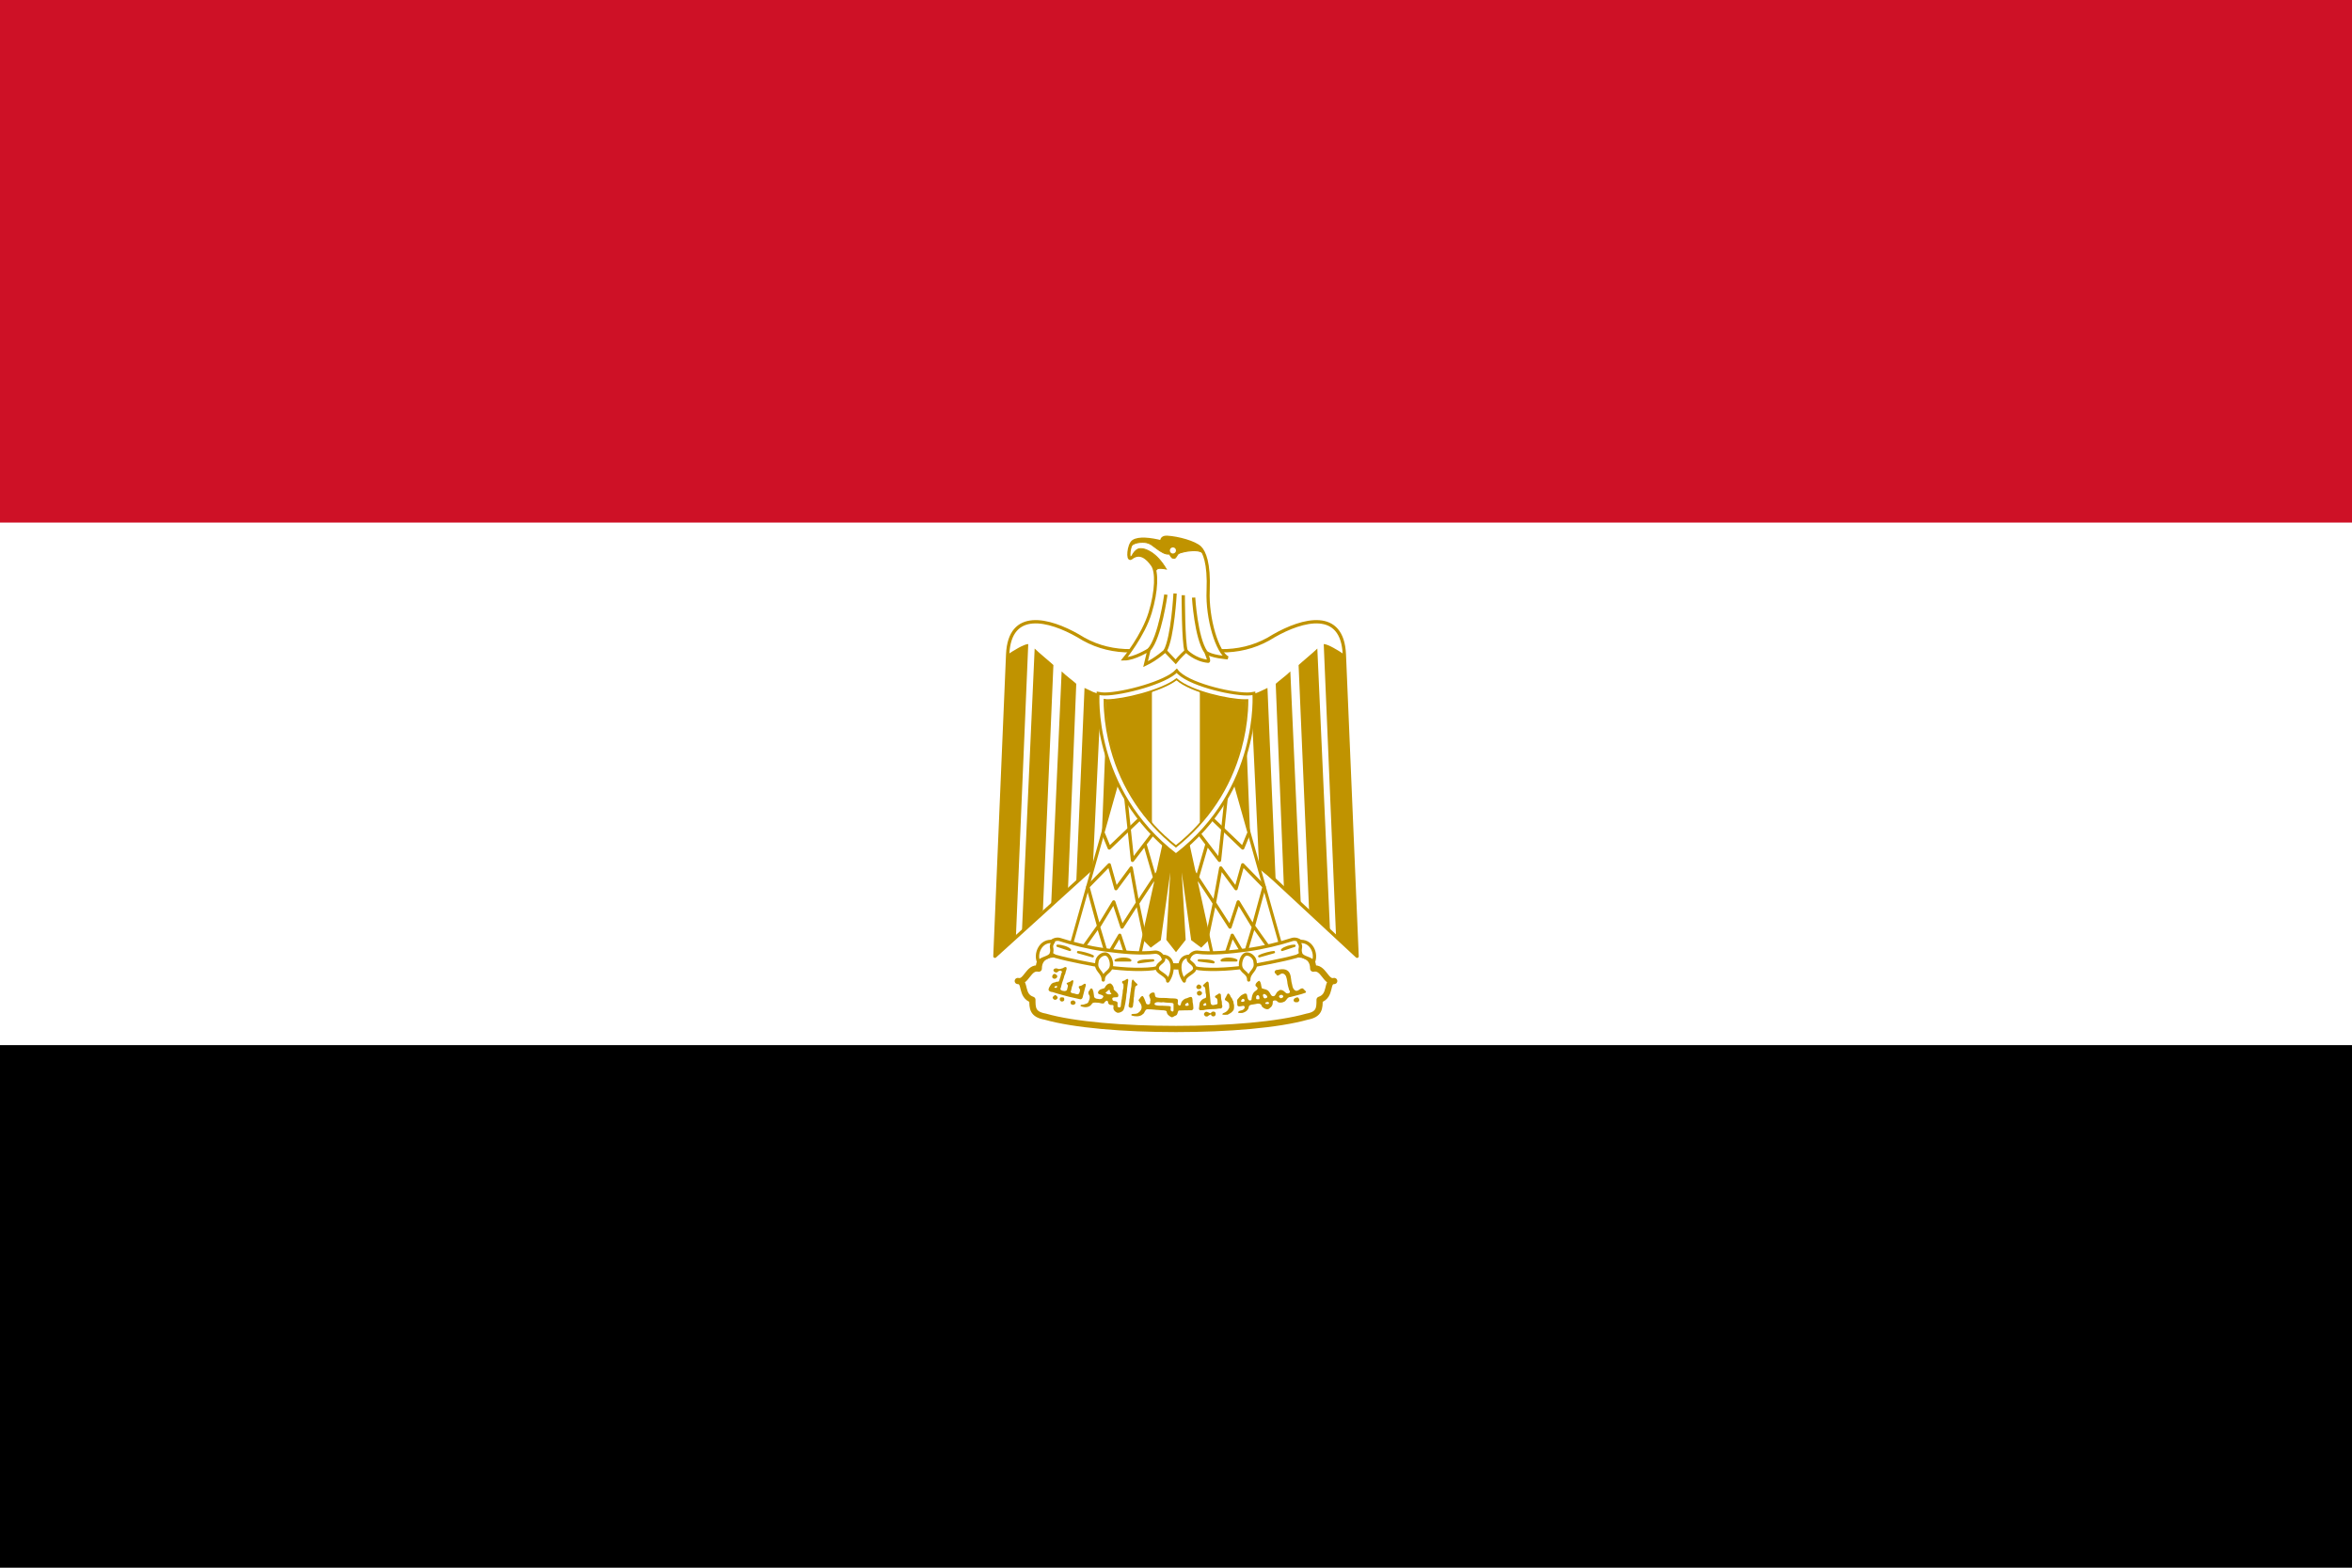
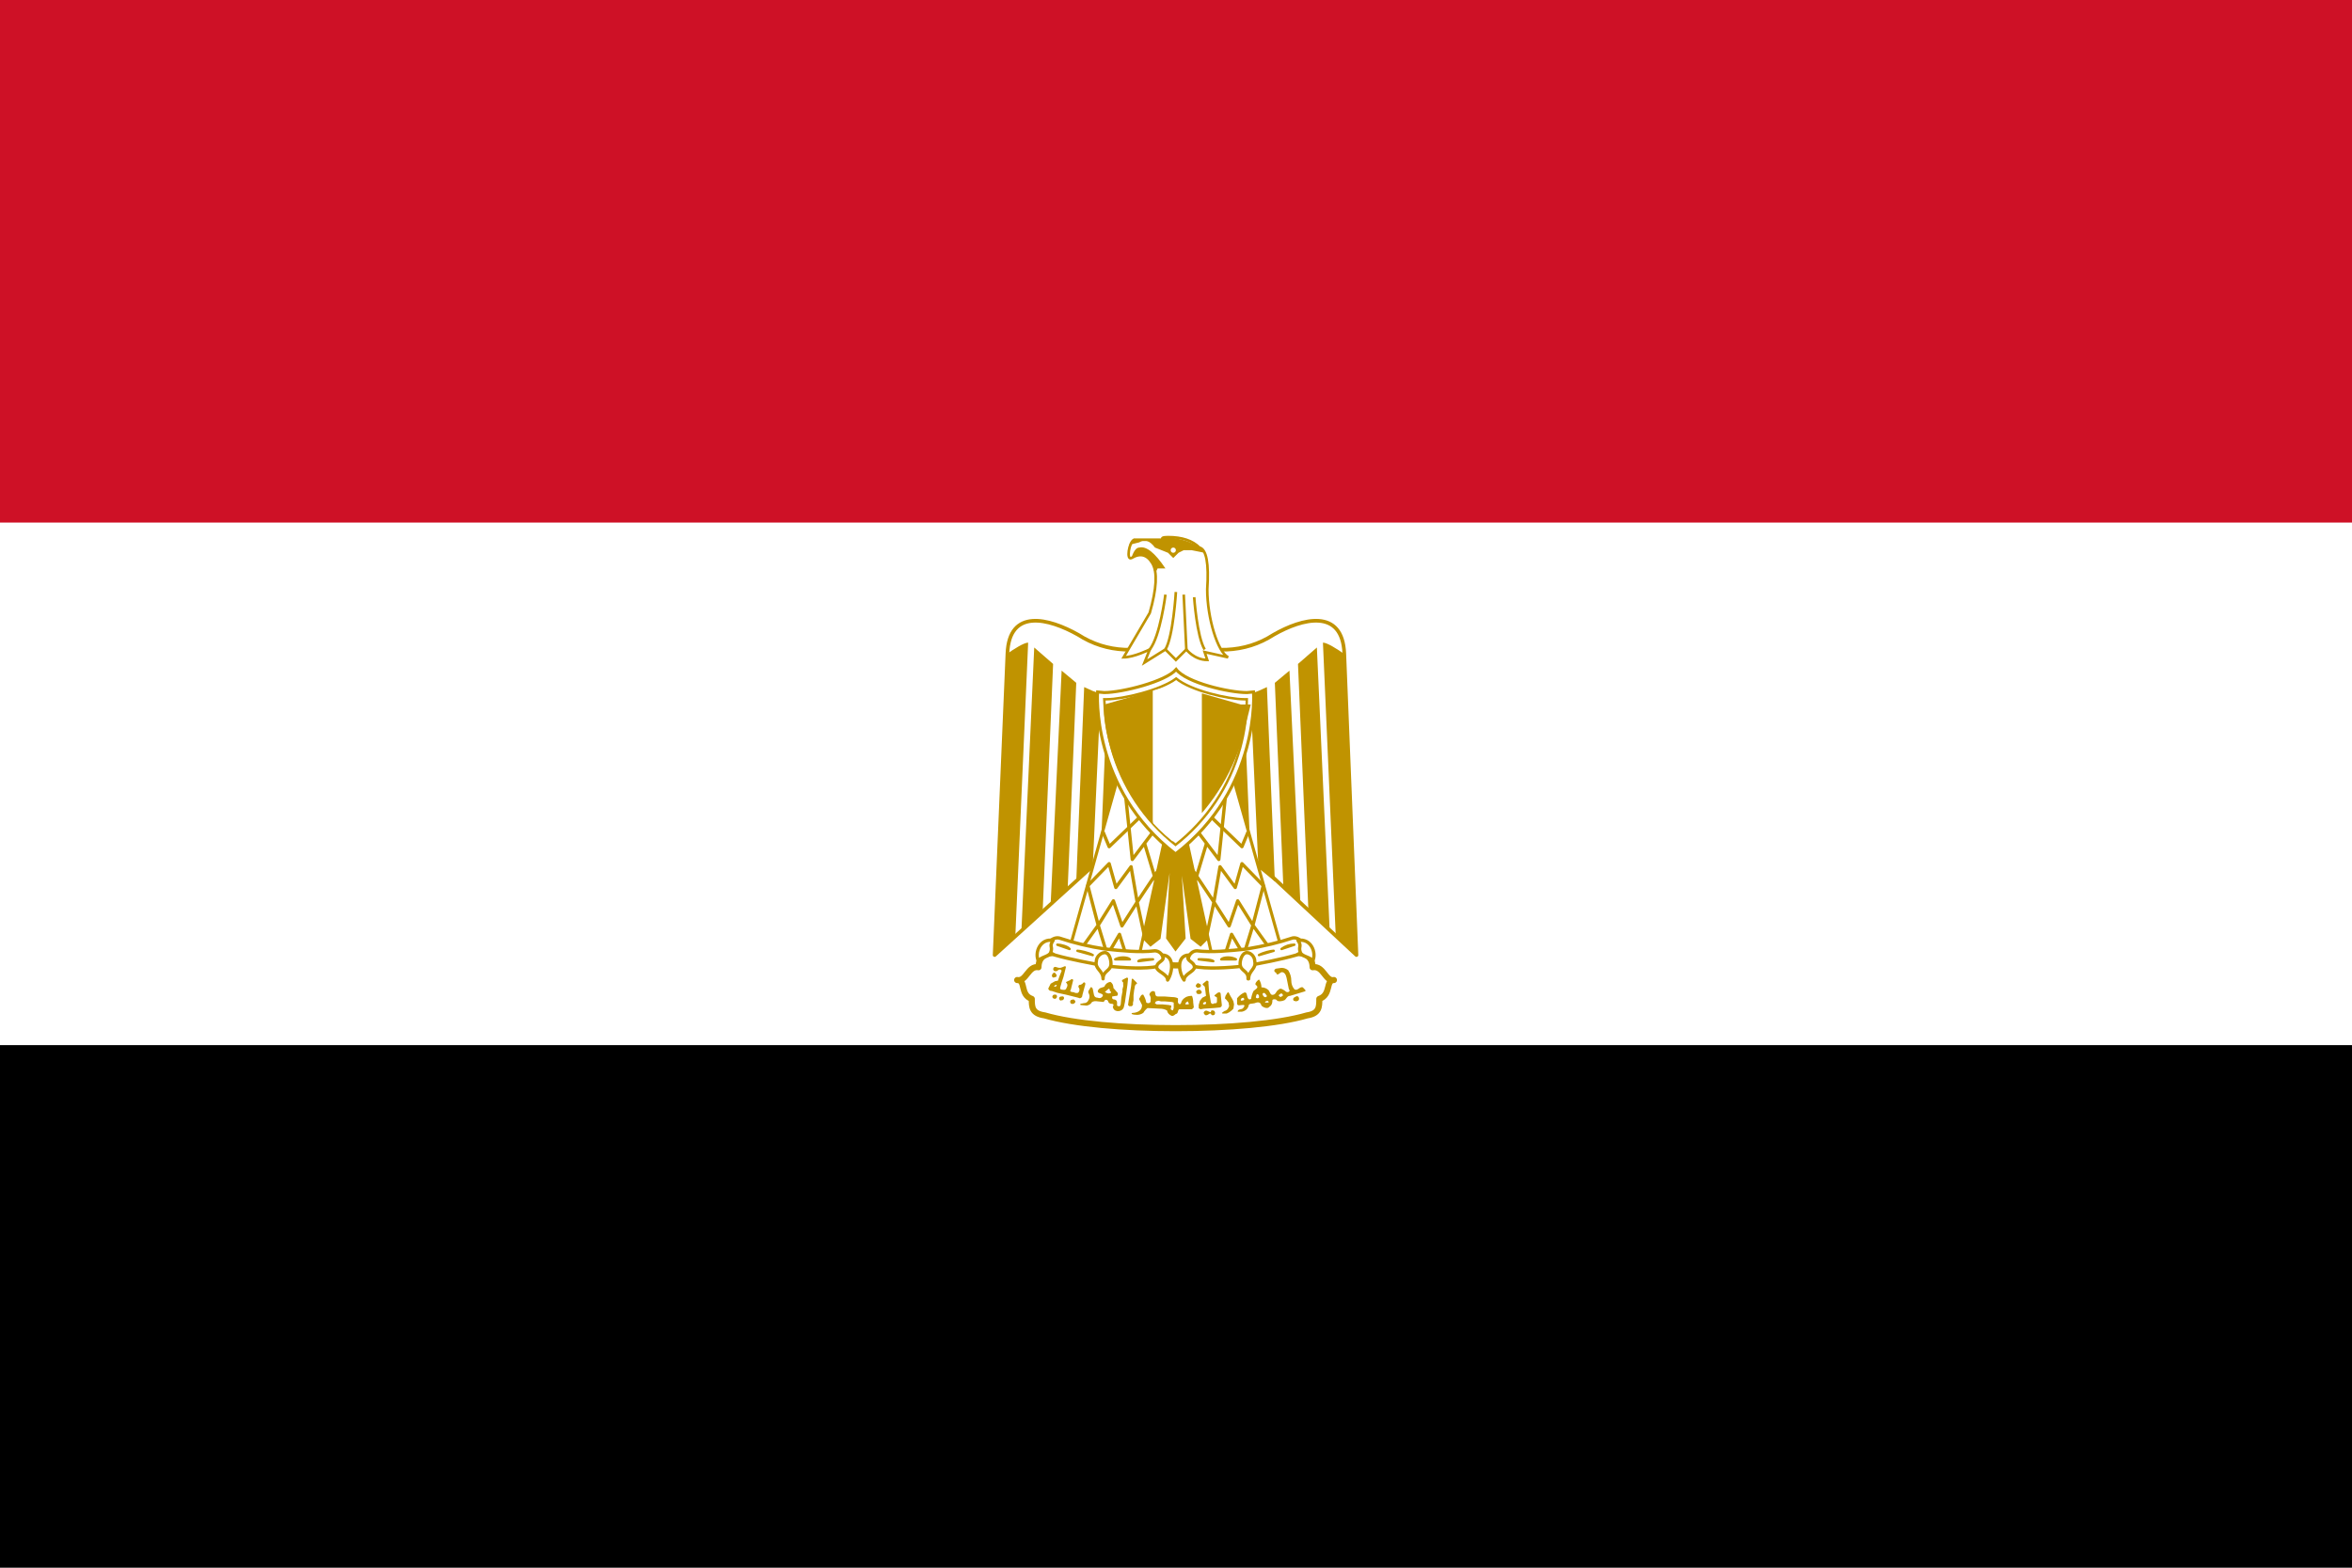
<svg xmlns="http://www.w3.org/2000/svg" xmlns:xlink="http://www.w3.org/1999/xlink" width="900" height="600">
  <style>.B{fill:#c09300}.C{stroke:none}.D{stroke:#c09300}.E{stroke-linejoin:round}.F{stroke-width:5.448}</style>
  <defs>
    <clipPath id="A">
-       <path d="m-109.449 181.528-.224.007c-1.642 0-5.455-.842-6.925-2.105-1.54 1.167-5.416 2.105-7.032 2.105a1.22 1.22 0 0 1-.225-.023l.038 1.096c.085 1.297.313 2.598.658 3.85 1.087 3.941 3.312 7.29 6.501 9.831 3.192-2.543 5.42-5.895 6.509-9.839a19.36 19.36 0 0 0 .66-3.85 21.33 21.33 0 0 0 .039-1.073z" fill="#fff" stroke-width=".242" class="D" />
+       <path fill="#fff" stroke-width="0" d="M-109 182h-1l-7-2-7 2v1a19 19 0 0 0 7 13q5-4 7-10z" class="D" />
    </clipPath>
-     <path id="B" d="M-123.976 179.26h4.883v17.198h-4.883z" />
+     <path id="B" d="M-124 179h5v18h-5z" />
  </defs>
  <path d="M0 0h900v600H0z" />
  <path fill="#fff" d="M0 0h900v400H0z" />
  <path fill="#ce1126" d="M0 0h900v200H0z" />
-   <g transform="matrix(.2331 0 0 .2331 344.14 97.434)" fill="#fff" class="D">
-     <path d="m457.602 879.344 293.822 272.762-20.918-495.38c-3.073-75.078-68.316-57.853-115.709-30.77-48.01 30.77-102.783 30.77-160.648 10.454-57.852 20.315-112.629 20.315-160.64-10.455-47.388-27.08-112.624-44.308-115.704 30.77l-20.931 495.381z" stroke-width="5.45" class="E" />
-     <path d="m211.606 639.483-20.309 481.866-34.471 30.752 20.931-495.38c9.842-6.77 27.084-17.233 33.849-17.233zm41.271 34.493-17.233 403.078-34.458 35.265 20.923-465.435c6.774 6.766 27.088 23.381 30.769 27.071zm37.539 30.76-13.535 336.182-27.693 27.071 17.238-383.562c6.753 6.77 20.292 16.62 23.99 20.309zm40.627 17.246-13.54 286.524-27.084 21.965 13.54-318.949c6.774 3.076 20.314 10.459 27.084 10.459zm37.539 0-9.854 238.775-27.693 27.084 10.468-262.778c6.757 0 23.995 0 27.079-3.08z" id="C" class="B C" />
-     <use transform="matrix(-1 0 0 1 908.254 0)" xlink:href="#C" />
-     <path d="m467.684 933.657 41.24 187.715-13.547 13.536-14.154-10.463-23.39-167.392 9.849 167.392-13.544 17.228-13.54-17.228 9.85-167.392-23.383 167.392-14.168 10.463-13.533-13.536 41.233-187.716h27.087z" stroke-width="4.607" class="B" />
+   <g fill="#fff" class="D" transform="translate(344 97)scale(.2331)">
+     <path stroke-width="6" d="m458 879 293 273-20-495c-3-75-69-58-116-31-48 31-103 31-161 10-58 21-112 21-160-10-48-27-113-44-116 31l-21 495z" class="E" />
+     <path id="C" d="m212 640-21 481-34 31 21-495c10-7 27-18 34-18m41 35-17 403-35 35 21-465zm38 31-14 336-28 27 18-383zm40 17-13 287-27 22 13-319c7 3 20 10 27 10m38 0-10 239-28 27 11-263c6 0 24 0 27-3" class="B C" />
+     <use xlink:href="#C" transform="matrix(-1 0 0 1 908 0)" />
+     <path stroke-width="5" d="m468 934 41 187-14 14-14-11-23-167 10 167-14 18-13-18 9-167-23 167-14 11-14-14 42-187z" class="B" />
    <g id="D" fill="none" class="D E">
-       <path d="m361.804 851.201-81.856 290.463 112.637 17.236 47.998-218.47-78.78-89.23z" fill="#fff" stroke-width="5.101" />
+       <path fill="#fff" stroke-width="5" d="m362 851-82 291 113 17 48-219z" />
      <g class="F">
-         <path d="m334.733 950.303 9.848 23.994 53.219-50.83" />
-         <path d="m371.585 890.156 11.136 104.447 33.851-44.309m-13.54 17.212 18.49 63.816m7.25-23.446-37.4 56.806m11.665 56.698-11.97-56.62-10.45-57.587-25.056 33.93-10.989-39.121-35.07 35.971 17.836 65.429 24.615-40.477 13.538 41.238 25.27-39.307m-86.831 70.071 22.736-31.934 14.813 49.152 20.31-34.46 13.547 41.244" />
+         <path d="m335 950 10 24 53-51" />
+         <path d="m372 890 11 105 34-45m-14 18 19 63m7-23-38 57m12 56-12-56-10-58-25 34-11-39-35 36 17 65 25-40 14 41 25-39m-87 70 23-32 15 49 20-34 13 41" />
      </g>
    </g>
-     <use transform="matrix(-1 0 0 1 908.254 0)" xlink:href="#D" />
+     <use xlink:href="#D" transform="matrix(-1 0 0 1 908 0)" />
    <g class="E">
-       <path d="M454.127 1271.505c85.558 0 167.418-6.769 215.42-20.31 20.316-3.684 20.316-14.147 20.316-27.694 20.315-6.768 9.845-30.762 24-30.762-14.155 3.7-17.228-24-34.462-20.299 0-24.01-24.006-27.083-44.317-20.325-40.626 13.546-112.637 16.625-180.958 16.625-68.316-3.079-139.716-3.079-180.953-16.625-20.31-6.758-44.304-3.685-44.304 20.325-17.239-3.7-20.315 24-34.467 20.3 14.152 0 3.687 23.993 24 30.761 0 13.547 0 24.01 20.926 27.694 47.385 13.541 129.253 20.31 214.798 20.31z" stroke-width="10.202" />
+       <path stroke-width="10" d="M454 1272c86 0 168-7 216-21 20-3 20-14 20-27 20-7 10-31 24-31-14 3-17-24-35-21 0-24-24-27-44-20-40 14-113 17-181 17-68-3-140-3-181-17-20-7-44-4-44 20-17-3-20 24-35 21 15 0 4 24 24 31 0 13 0 24 21 27 48 14 130 21 215 21z" />
      <g class="F">
-         <path d="M337.822 1141.642c27.69 3.695 58.466 6.769 82.478 3.695 13.528 0 23.378 23.383-3.701 27.083-23.995 3.068-61.542 0-81.856-3.7-17.233-3.078-54.776-9.844-78.783-16.625-24.003-10.452-6.762-30.751 6.766-27.68 20.931 6.765 48.015 13.54 75.099 17.228zm232.653 0c-27.7 3.695-58.466 6.769-81.86 3.695-14.16 0-24.008 23.383 3.077 27.083 24.005 3.068 61.55 0 81.847-3.7 17.242-3.078 54.78-9.844 78.784-16.625 24.01-10.452 6.78-30.751-6.767-27.68-20.926 6.765-48.006 13.54-75.081 17.228z" />
-         <path d="M252.877 1128.129c-20.923-3.695-30.77 20.299-23.993 33.835 3.073-6.768 17.23-6.768 20.312-13.536 3.681-10.455-3.082-10.455 3.681-20.3zm81.856 62.936c0-13.526 13.533-11.863 13.533-25.404 0-6.766-3.685-17.234-10.454-17.234s-13.546 6.768-13.546 13.536c-3.08 13.544 10.467 15.578 10.467 29.102zm97.429-38.955c20.294 0 18.283 27.089 8.432 40.627 0-9.846-17.23-13.538-17.23-20.299 0-10.476 15.556-10.476 8.798-20.328zm223.215-23.981c20.926-3.695 30.778 20.299 24.004 33.835-3.08-6.768-17.233-6.768-20.31-13.536-3.694-10.455 3.08-10.455-3.694-20.3zm-81.855 62.936c0-13.526-13.528-11.863-13.528-25.404 0-6.766 3.687-17.234 10.459-17.234 6.766 0 13.54 6.768 13.54 13.536 3.08 13.544-10.471 15.578-10.471 29.102zm-97.43-38.955c-20.302 0-18.288 27.089-8.44 40.627 0-9.846 17.228-13.538 17.228-20.299.003-10.476-15.556-10.476-8.787-20.328z" />
+         <path d="M338 1142c28 3 58 6 82 3 14 0 24 24-3 27-24 3-62 0-82-3-17-3-55-10-79-17-24-10-7-31 7-28a452 452 0 0 0 75 18zm233 0c-28 3-59 6-82 3-14 0-24 24 3 27 24 3 61 0 82-3 17-3 54-10 78-17 24-10 7-31-6-28q-33 11-75 18z" />
+         <path d="M253 1128c-21-4-31 20-24 34 3-7 17-7 20-14 4-10-3-10 4-20zm82 63c0-14 13-12 13-25 0-7-3-18-10-18s-14 7-14 14c-3 13 11 15 11 29zm97-39c20 0 18 27 9 41 0-10-18-14-18-21 0-10 16-10 9-20zm223-24c21-4 31 20 24 34-3-7-17-7-20-14-4-10 3-10-4-20zm-82 63c1-14-13-12-13-25 0-7 4-18 11-18s13 7 13 14c3 13-10 15-10 29zm-97-39c-20 0-18 27-8 41 0-10 17-14 17-21 0-10-16-10-9-20z" />
      </g>
-       <path d="M259.656 1134.907c6.778 0 17.236 3.079 20.315 6.766l-20.335-6.779zm33.806 10.468c3.697 0 17.239 3.073 24.007 6.758l-24.025-6.779zm123.127 13.514c-6.769 0-20.31 0-23.994 3.068l23.982-3.089zm-37.539 0c-3.684-3.7-17.231-3.7-23.997 0h23.982zm269.592-23.982c-6.769 0-16.623 3.079-20.316 6.766zm-33.85 10.468c-3.69 0-17.234 3.073-24.004 6.758l24.024-6.779zm-123.126 13.514c6.776 0 20.314 0 24.004 3.068l-24.024-3.089zm37.538 0c3.69-3.7 17.24-3.7 24.005 0h-24.025z" stroke-width="3.822" />
+       <path stroke-width="4" d="M260 1135c6 0 17 3 20 7zm33 10c4 0 18 3 25 7zm124 14c-7 0-21 0-24 3zm-38 0c-4-4-17-4-24 0zm270-24a35 35 0 0 0-21 7zm-34 10c-4 0-17 3-24 7zm-123 14c6 0 20 0 24 3zm37 0c4-4 17-4 24 0z" />
    </g>
-     <path d="M253.95 1189.006c-2.291-.438-3.494-2.251-2.918-4.396.703-2.613 2.796-4.108 4.773-3.408 1.258.444 3.56 2.765 3.57 3.598.012.956-1.205 3.229-1.728 3.234-.226.002-.576.2-.778.437-.429.507-1.773.753-2.919.534zm235.656 16.817c-.852-.316-2.21-2.225-2.208-3.105.008-1.661 2.463-4.367 3.984-4.382.752-.005 2.81 1.064 3.579 1.864 1.394 1.45 1.09 3.83-.662 5.182-.862.666-3.433.907-4.692.44zm1.545 10.639c-1.803-.61-2.462-1.492-2.609-3.49-.152-2.083.05-2.407 2.25-3.607l1.569-.855 1.486.663c2.06.918 2.975 1.908 3.048 3.292.078 1.492-1.029 3.018-2.747 3.788-1.508.676-1.598.682-2.997.21zm-218.282-46.719c-1.485-.047-3.523 1.318-4.692 2.01-2.785.654-6.026 2.365-8.714.537-2.648-.818-6.17-.173-6.57 3.084.68 2.796 4.598 4.394 6.972 2.547 1.762-2.306 6.57-3.659 7.105.268-1.96 2.97-1.737 6.902-3.351 10.055-.263 1.964-1.08 3.829-2.145 5.497-1.983.199-4.092-.035-5.765 1.206-2.686.147-5.426 1.482-6.972 3.754-1.73 2.48-3.383 5-3.888 8.044.46 3.11 4.022 4.002 6.704 4.156 2.86.788 5.724 1.82 8.58 2.682 4.656 1.042 9.018 2.725 13.675 3.753 6.797 2.05 13.934 2.992 20.78 4.827.718.238 1.39.445 2.145.536 2.842.59 4.324-2.5 4.558-4.826 1.41-4.975 2.486-10.035 3.888-15.016.965-1.997 2.13-6.509-1.742-5.496-2.21 1.324-4.084 3.318-6.838 3.485-3.75.219-1.61 4.055-.134 5.631.326 2.52-.471 5.53-2.145 7.508-2.23 1.414-5.026-.24-7.374-.804-2.465.042-7.393-1.216-5.094-4.559.816-2.475.888-5.183 1.877-7.641 1.259-2.637 1.439-5.514 2.01-8.312-1.55-3.335-4.198 1.097-6.3 1.474-1.45 1.007-6.888 1.434-4.023 4.022 2.468 1.875.576 5.134.134 7.508-.158 3.304-3.594 4.093-6.301 3.352-2.693-.13-6.441-2.135-4.156-5.095.52-2.467 1.381-4.891 1.877-7.374l2.95-8.848c.465-2.66 1.42-5.182 2.68-7.508.075-2.94 2.05-5.47 2.011-8.446-.2-1.454-.851-1.983-1.742-2.011zm-15.417 31.103c.35-.06.6-.008.938.134 1.071.456 1.103 1.327 0 2.28-.482.415-1.03.816-1.207.804-2.006-.173-2.598-.471-2.68-1.207-.075-.649.13-.835 1.474-1.475.667-.318 1.124-.475 1.475-.536zm-4.446 21.537c-2.128-2-1.785-3.46 1.361-5.806 1.347-1.003 2.163-.89 3.703.515 2.37 2.162 2.465 3.53.373 5.383-1.034.916-1.486 1.104-2.69 1.116-1.259.013-1.616-.144-2.747-1.208zm13.085 3.947a3.69 3.69 0 0 1-2.67-4.666c.55-1.865.87-2.048 3.604-2.076 3.067-.03 3.662.483 3.691 3.183.017 1.52-.1 1.872-.857 2.576-.888.826-2.596 1.271-3.768.982zm382.293.343c-.974-.81-1.17-1.177-1.181-2.209-.013-1.761 1.002-3.053 3.2-4.049 2.926-1.325 4.118-1.143 5.22.797 1.465 2.58 1.395 3.633-.36 5.371-.969.96-1.15 1.016-3.368 1.038-2.177.013-2.426-.045-3.511-.948zm-364.918 4.933c-1.561-.416-2.37-1.588-2.39-3.46-.018-1.433.086-1.661 1.087-2.445.65-.508 1.674-.943 2.482-1.053 1.145-.157 1.564-.057 2.485.59 2.362 1.66 2.864 3.303 1.496 4.897-1.457 1.697-2.837 2.091-5.16 1.471zm94.04 4.205c-.347-.432-1.112-.687-1.191-1.232.137-2.38.251-4.79 1.01-7.07.412-2.244.05-4.588.833-6.773.802-3.977.801-8.077 1.725-12.028.043-2.035.236-4.071.826-6.03.676-3.096.058-6.333.97-9.392-.098-1.15 1.225-4.218 2.387-2.4 1.687 2.473 3.91 4.483 6.096 6.5 1.878 1.084.154 2.68-1.144 3.217-1.781.702-2.214 2.664-2.088 4.385-.25 1.779-.963 3.462-1.036 5.277-.377 2.67-.303 5.383-.65 8.05-.781 2.613-.482 5.405-.743 8.098.034 1.71-.778 3.263-.666 4.979-.208 1.74-.286 3.836-1.747 5.03-1.41.712-3.45.589-4.583-.611zm127.416-42.044c-2.069 1.565-3.919 3.412-5.765 5.23-2.542 1.925 2.088 3.045 2.681 4.692.675 2.515.635 5.193.805 7.776.769 2.365 1.108 4.884.938 7.374-.222 2.67-3.704 2.107-5.228 3.62-2.11.888-2.952 2.962-4.559 4.423-1.056 2.071-1.339 4.618-1.474 6.972.151 1.921-1.298 4.072 0 5.765.167.239.365.566.536.804.434.623 1.47.126 2.145.268 2.16-.12 4.412.203 6.435-.67 5.191-.898 10.43-.97 15.686-1.207 3.214.103 6.307-1.016 9.519-.938 2.517.557 3.65-2.172 3.62-4.156-1.426-2.804-.194-6.129-1.341-8.983-1.008-2.885-.611-6.126-1.073-9.116-.063-2.353-3.049-3.225-4.558-1.475-1.465 1.48-3.83 1.776-4.96 3.62-1.273 2.584 2.691 2.587 3.351 4.558.755 1.992.508 4.207.67 6.301.49 2.542-2.27 2.687-4.021 2.95-2.303.863-5.535 1.44-6.838-1.34-.819-2.058-.707-4.26-.938-6.436-.057-3.826-.977-7.587-1.207-11.395-.22-4.706-1.033-9.381-1.34-14.077-.044-1.954-.304-5.14-3.084-4.558zm-2.681 35.394 1.34.134.134 1.609.134 1.608-1.743.537a14.22 14.22 0 0 1-1.742.402 10.94 10.94 0 0 1-.805-.537c-.942-.68-.701-1.651.536-2.949.698-.73 1.025-.872 2.145-.804zm-128.554-39.812c-1.63.579-3.7 2.973-5.362 2.95-3.776.266-3.249 3.943-.537 5.228.358 1.115.022 2.522.134 3.754.527 3.387-1.61 6.113-1.206 9.519-.19 3.733-1.317 7.369-1.475 11.127-1.06 3.876-1.072 7.86-1.743 11.798-.447 3.532-3.001 2.286-5.229 1.341-.017-1.531-.116-3.027-.134-4.558.929-3.506-1.892-4.529-4.692-4.96-2.944.278-4.388-2.245-3.754-4.827 1.265-1.506 4.445-1.087 6.435-1.34 4.21.872 4.04-4.77 1.877-6.704-1.479-2.727-5.14-3.9-6.167-6.703.41-3.717-2.058-7.432-5.094-9.25-4.67-.328-8.196 3.702-9.921 7.641-1.942.561-3.878 1.144-5.765 1.877-3.042.761-7.378 6.036-3.218 8.044 2.335.643 9.44 2.264 6.301 5.496-1.768 3.034-5.152 3.086-8.178 2.28-3.104.002-6.56-1.51-6.435-5.095-.633-3.217-.529-6.684-2.01-9.653-.638-3.6-4.723-2.758-4.961.536-3.146 2.292-2.727 5.997-.536 8.715 1.367 3.127.013 6.768-1.34 9.652-.82 3.754-4.96 3.882-7.911 5.095-1.448.562-6.986-.334-4.96 2.815 3.23 1.14 7.09 2.166 10.457 1.34 3.53-.437 6.596-2.851 8.312-5.898 2.371-2.403 6.444-1.145 9.519-1.207 3.315-.008 6.704 2.328 9.92.805.933-2.421 5.243-6.417 6.57-2.28-.226 3.702 3.043 5.688 6.435 5.23 3.706-.212 2.336 2.62 2.28 4.826.244 4.009 2.83 6.112 6.166 7.776 1.137.306 2.338.203 3.486 0 3.209-1.009 6.665-2.44 7.642-6.033 1.302-2.92 1.333-6.224 2.279-9.25.76-4.848 1.741-9.696 1.877-14.613 1.184-4.455.844-9.164 1.742-13.675.568-3.354.99-6.707 1.341-10.055-.393-1.79-1.166-2.09-2.145-1.743zm-29.092 17.83c.65.08 1.01.876 1.073 2.28.068 1.561.885 2.834 1.877 3.083.782.196.715 1.025-.134 1.609-.494.34-1.377.545-2.95.536-2.48-.013-4.017-.655-5.362-2.011l-.805-.804 1.207-.805a27.58 27.58 0 0 0 2.413-2.145c1.222-1.247 2.032-1.822 2.681-1.743zm283.282-33.79a35.878 35.878 0 0 0-7.105 1.073c-4.463-.278-6.703 4.406-2.413 6.703 2.58 6.583 6.608-1.359 10.725-.804 6.167 1.2 6.688 7.86 7.642 12.87.347 4.963 1.777 9.789 3.217 14.48 4.128 4.588-3.092 7.465-6.167 3.887-2.622-2.85-8.239-6.347-11.395-2.413-3.877 1.642-4.036 6.823-7.24 8.312-5.187 1.58-5.84-4.8-8.58-7.507-2.52-3.537-7.338-3.846-11.262-5.095-1.84-3.727-.881-10.063-4.692-12.602-3.2 1.305-9.066 7.302-4.156 10.055 4.795 4.121-2.093 6.01-4.29 8.848-3.139 3.495-3.64 8.306-4.157 12.737-5.402 2.984-6.454-3.38-7.105-7.374-.42-4.768-4.444-3.369-7.24-1.609-4.086 1.656-6.126 5.536-8.982 8.58-.343 2.779.16 5.82.134 8.715.928 3.48 5.158 1.846 7.776 1.608 4.199-1.756 5.918 2.692 2.547 5.23-2.282 2.9-9.523 1.385-8.848 6.032 2.333.273 4.764.185 7.105 0 4.678-1.278 9.701-4.579 10.189-9.787.616-4.54 7.154-3.713 10.725-4.692 4.465-1.287 9.845-1.618 10.86 4.022 3.043 3.196 9.646 6.795 13.004 2.413 3.408-2.082 5.046-5.739 4.826-9.653-.695-3.366 5.443-3.488 6.971-1.609 2.237 3.681 9.228 2.595 12.603.537 3.587-2.648 4.365-7.315 9.519-7.374 7.646-2.29 15.59-3.61 23.059-6.435 6.05-1.319-.9-5.139-2.413-7.374-4.607-2.278-8.615 7.044-13.81 2.413-4.013-3.072-3.74-8.909-5.228-13.407-1.017-5.823-.76-12.538-4.96-17.16-2.885-3.067-6.804-3.806-10.86-3.62zm-29.226 40.623c.54-.013 1.148.254 2.145.804 1.88 1.038 3.22 2.758 3.217 4.156-.001.912-.233.974-1.608 1.609-.846.39-1.808.809-2.146.804-.776-.008-2.678-1.53-2.68-2.145-.004-.255-.25-1.229-.537-2.01-.505-1.376-.427-1.358.268-2.28.444-.59.801-.924 1.34-.938zm28.02 1.474c1.597-.104 2.546.394 3.217 1.61.78 1.41.25 2.492-1.743 3.35-.873.378-1.746.684-1.877.671s-.851-.44-1.609-.938c-1.158-.763-1.327-1.132-1.34-2.011-.013-1.353 1.498-2.56 3.351-2.682zm-38.344.402c.468-.072.894.172 1.475.67.772.664 1.016 1.197 1.207 2.548.134.939.113 2.153 0 2.681-.209.97-.229.926-2.413.939-2.747.026-3.002-.274-2.95-2.816.034-1.616.05-2.051.939-2.949.688-.696 1.275-1 1.742-1.073zm-23.595 6.168c.856.2 1.664.847 1.877 1.876.281 1.363.034 1.983-1.073 2.548-.953.485-3.149.647-3.754.268-.196-.123-.6-.442-.804-.805-.292-.52-.238-.77.134-1.072.26-.211.538-.514.536-.67s.289-.7.67-1.207c.627-.832 1.558-1.14 2.413-.938zm39.683 5.094c.764-.004 1.41.261 1.877.67.795.697.768 1.718-.134 2.414-.58.447-3.74.406-4.826 0-.484-.181-.668-.424-.67-.939-.009-.604.16-.977 1.206-1.475.877-.418 1.784-.665 2.548-.67zm-73.666 20.673c-.411-.268-1.02-.502-.407-.95.741-1.298 2.222-1.747 3.537-2.23 2.35-1.018 4.379-2.747 5.893-4.798.214-1.429 1.818-2.204 1.811-3.697.013-2.038.134-4.126-.363-6.118-.55-1.826-1.937-3.226-3.546-4.178-1.1-.865-2.891-1.103-3.298-2.635-.225-1.47 1.088-2.59 1.547-3.9.958-1.81 1.764-3.706 2.793-5.47 1.111-1.235 2.826-.068 3.401 1.125.812 1.191 1.531 2.47 1.934 3.85 1.297 1.424 2.447 3.093 2.913 4.985.637 1.332 1.644 2.584 1.585 4.144 0 1.787 1.008 3.378.945 5.175.057 2.405.056 4.912-.823 7.182-.6 1.26-1.804 2.015-2.602 3.143-1.368 1.268-2.876 2.484-4.632 3.158-1.24.395-1.96 1.826-3.515 1.479-2.207.039-4.447.339-6.637-.017.138.232-.671-.393-.536-.246zm-29.387 1.931c-1.042-1.071-1.267-1.525-1.279-2.576-.012-1.062.192-1.483 1.211-2.513 1.88-1.899 2.8-1.945 6.045-.302 3.102 1.57 4.151 1.712 4.429.6.268-1.073 2.054-2.055 3.75-2.062 1.073-.009 1.68.205 2.54.874 1.078.84 1.13.97 1.158 2.914.017 1.987-.009 2.062-1.246 3.158-1.19 1.047-1.381 1.111-2.855.964-1.876-.189-3.001-1.047-3.307-2.525-.221-1.072-.598-1.328-.88-.6-.09.235-.552.524-1.025.643-.873.22-2.355 1.152-3.407 2.145-.398.375-1.095.552-2.225.563-1.526.013-1.738-.078-2.91-1.283zm-85.03-38.182c-2.852.03-5.923 2.429-6.302 5.228.652 3.228 3.333 6.39 1.609 9.787 1.19 4.346-3.267 5.995-6.302 3.486-1.832-4.167-2.76-8.734-5.496-12.468-3.45-.977-4.953 4.534-7.374 6.435 1.2 3.24 4.701 6.145 5.094 10.189.838 3.925-1.55 8.282-4.96 10.323-2.942 2.809-6.973 1.805-10.591 2.413-4.394 2.568 3.225 3.507 5.229 3.62 4.494.457 9.16-.136 12.467-3.486 3.3-1.575 3.045-7.281 6.972-7.91 6.814-.304 13.568 1.045 20.378 1.207 3.644.872 9.282-.434 11.798 2.279.008 4.751 4.036 7.681 7.91 9.519 2.14.595 4.394-2.057 6.569-2.548 4.141-1.32 2.882-6.443 5.363-8.446 7.08-.383 14.227-.302 21.316-.402 1.35.034 1.748-1.887 2.682-2.681-.156-2.74-.255-5.46-.67-8.178-1.366-3.46.22-7.914-2.28-10.86-3.56-.97-6.59 2.29-10.189 2.548-3.973 1.77-7.32 5.439-7.507 9.92-2.353 3.847-6.125-.684-4.827-3.887-.148-1.396.302-3.022-.134-4.29-2.175-2.61-5.983-1.757-8.982-2.145-4.37.174-8.635-.77-13.005-.67-3.83-.29-7.816.333-11.53-.67-4.425-.127-3.816-4.455-4.558-7.509-.785-.582-1.73-.814-2.68-.804zm8.58 15.82c1.471.03 2.859.222 4.29.401 1.848.305 3.817-.635 5.63 0 4.19.713 8.381.545 12.603.939 1.114-.017 1.912.792 2.68 1.475v8.848c-.127 1.105.328 2.566-.67 3.352-.32.22-.679.46-1.072.536-1.161-.3-2.39-1.064-2.95-2.145-.177-1.534.077-3.02.134-4.558-.03-.398.174-1.017 0-1.341-.912-.647-1.947-1.068-3.083-1.073-3.644-.125-7.216-.393-10.86-.536-3.032-.191-6.148.26-9.116-.536-1.151-.419-2.65-.275-3.351-1.475-1.005-1.168.444-2.56 1.474-3.083 1.366-.621 2.819-.833 4.29-.805zm48.396 1.072c.681-.009.898.214 1.207 1.475l.536 2.145c.156.506-.093.67-.804.938-2.12.8-4.229.72-4.96-.268-.333-.448.055-1.864.67-2.413 1.242-1.11 2.616-1.875 3.351-1.877z" class="B C" />
-     <g transform="translate(-1476.428 -417.989) scale(4.29012)">
-       <path d="M462.31 253.09c.667.04-.902-3.568-.902-3.568 1.765 1.804 8.43 2.235 8.43 2.235-4-1.766-7.998-15.096-7.528-25.721.432-10.664-1.528-14.86-3.097-16.428-2-2-8.43-3.764-12.664-4-2.392-.117-2 1.804-2 1.804-4.43-1.137-8.86-1.568-10.86-.235-1.883 1.255-2.275 7.528-.902 6.43 3.332-2.666 6.234-.235 8.233 2.666 1.764 2.549 1.647 9.763-.902 18.192-2.666 8.861-9.959 17.722-9.959 17.722 3.96 0 9.528-3.528 9.528-3.528l-1.333 5.528c4.195-2 7.528-5.097 7.528-5.097l3.999 4.195c1.333-1.764 4-4.195 4-4.195s3.332 3.529 8.429 4z" stroke-width="1.218" />
-       <path d="M446.12 227.57s-2.235 16.428-6.43 21.094m9.96-21.524s-.863 16.623-3.764 21.956m6.894-21.286s0 18.192 1.098 21.289m2.862-20.389s.902 15.291 4.666 20.819" fill="none" stroke-width="1.27" />
-       <path d="M442.08 219.61c-.196-1.45-.549-2.588-1.059-3.333-2-2.901-4.9-5.332-8.233-2.666 0 0 1.137-3.529 3.568-3.646 1.882-.118 6.155 1.411 9.92 7.841 0 0-2.784-.627-3.45-.039-1.256 1.098-.746 1.843-.746 1.843zm-9.64-10.35c.274-.902.706-1.725 1.255-2.078 2-1.333 6.43-.902 10.86.235 0 0-.392-1.921 2-1.803 4.234.235 10.664 2 12.663 3.999.47.51 1.02 1.255 1.49 2.391h-.078c-.98-1.372-3.764-1.293-4.431-1.215-1.059.118-1.725.078-3.137.431-.666.157-1.686.353-2.235.784-.43.353-.784 1.647-1.45 1.647-1.059 0-.98-.274-1.255-.588-.353-.431-.549-1.059-.902-1.02-1.097.197-2.862-.666-5.096-2.43s-3.098-2.196-5.999-2c-2.862.235-3.764 1.843-3.764 1.843z" stroke-width=".354" class="B" />
-       <circle r="1.176" cy="210.672" cx="448.824" class="C" />
+     <path d="M254 1189q-3 0-3-4 2-5 5-4l3 4-1 3h-1zm236 17-3-3q1-4 4-5l4 2q2 3-1 5zm1 10q-2 0-3-3-1-2 3-4h3q3 2 3 4t-3 3zm-218-46-5 2q-4 2-9 0t-6 3q1 5 7 3c1-2 6-4 7 0l-4 10-2 6-5 1-7 4-4 8q1 4 6 4l9 3 14 3 20 5 3 1q4-1 4-5l4-15c1-2 2-7-2-6q-3 4-7 4-3 2 0 6 1 4-2 7-4 1-7-1c-3 0-8-1-5-4l2-8 2-8c-2-4-5 1-7 1-1 1-7 2-4 4q3 3 0 8-1 4-6 3-6 0-4-5l2-7 3-9 2-8 2-8zm-16 31h1q2 1 0 2l-1 1-3-1 2-1zm-4 22q-3-3 1-6h4q3 3 0 6l-2 1zm13 4a4 4 0 0 1-3-5q1-2 4-2 4-1 4 3l-1 2q-2 2-4 1m382 1-1-2q0-3 3-4 4-3 6 0 2 4-1 6l-3 1zm-365 5q-2-1-2-4l1-2 3-1h2q4 3 2 5-2 3-6 2m95 4-2-2 1-7 1-6 2-12 1-6 1-10q0-3 2-2l6 6q2 2-1 3-2 2-2 5l-1 5-1 8v8l-1 5q1 3-2 5zm127-42-6 5c-2 2 2 3 3 5l1 7 1 8-6 3-4 5-2 7v5l1 1 2 1 6-1 16-1 10-1q3-1 3-4l-1-9-1-10q-1-3-5-1l-5 4c-1 2 3 2 4 4v6q0 4-4 3-4 3-6-1l-1-6-2-12-1-14q1-4-3-4m-3 35h2v3l-2 1h-2q-2-1 0-3zm-128-40-6 3q-4 2 0 5v4c1 3-2 6-1 10l-2 11-1 11q-1 5-6 2v-5q0-4-4-5-5 0-4-5l6-1c4 1 4-5 2-6l-6-7q0-7-5-10-7 1-10 8l-6 2c-3 1-7 6-3 8 2 1 9 2 6 6q-3 4-8 2-5 0-6-5l-2-10q-3-5-5 1-4 4-1 8 2 5-1 10-2 5-8 5c-2 1-7 0-5 3l10 1q6-1 9-6 4-2 9-1l10 1q3-6 7-2 1 5 6 5t2 5q1 6 7 7h3q6-1 8-6l2-9 2-14 2-14 1-10q0-2-2-2m-29 18 1 2q0 3 2 3v2l-3 1q-4 0-6-2l-1-1 2-1 2-2zm283-34-7 1c-5 0-7 5-2 7 2 7 6-1 10-1 6 1 7 8 8 13l3 15c4 4-3 7-6 3-3-2-8-6-11-2-4 2-4 7-8 8-5 2-6-4-8-7q-5-5-12-5 0-7-4-13c-3 2-9 8-4 10 4 4-2 6-5 9q-3 6-4 13c-5 3-6-3-7-7q-1-6-7-2-5 3-9 8v9c1 4 5 2 8 2q7-1 2 5c-2 3-9 1-9 6h7q9-2 11-10c0-4 7-3 10-4q9-4 11 4c3 3 10 6 13 2q5-3 5-10c-1-3 6-3 7-1 2 3 9 2 13 0 3-2 4-7 9-7l23-7c6-1-1-5-2-7-5-2-9 7-14 3q-5-6-5-14 0-9-5-17-5-4-11-4m-29 41 2 1 3 4-1 2h-3l-2-2-1-2v-2zm28 1q2 0 3 2t-2 3l-2 1-1-1-2-2zm-39 1 2 1 1 2v3l-2 1q-4 0-3-3l1-3zm-23 6 2 2-1 2-4 1-1-1v-1l1-1v-1zm40 5 1 1q2 1 0 2h-5v-1l1-1zm-74 21-1-1 4-3q4-1 6-4l2-4-1-6-3-4-3-3 1-4 3-5q2-2 3 1l2 4 3 5 2 4 1 5-1 7-3 3-4 3-4 2zq1-1 0 0m-29 2-2-3 1-2q2-3 6-1 6 3 5 1 0-3 4-2l2 1 1 3-1 3-3 1q-3-1-3-3h-2l-3 2-3 1zm-85-39q-5 1-6 6 3 4 2 9c1 5-4 6-7 4q-1-6-5-13c-4-1-5 5-7 7l5 10q0 7-5 10t-11 3c-4 2 3 3 5 3q7 1 13-3 3-5 7-8l20 1q7 0 12 3 1 6 8 9 3 0 6-3c5-1 3-6 6-8h21l3-3-1-8q0-6-2-11-6 0-10 2-7 4-8 10c-2 4-6 0-5-4v-4q-4-2-9-2l-13-1h-11c-5 0-4-5-5-8zm9 16 4 1h6l12 1 3 1v9l-1 3-1 1-3-2 1-5v-1l-4-1-10-1h-10l-3-2 2-3zm48 1 1 2 1 2-1 1h-5l1-3z" class="B C" />
+     <g transform="translate(-1476 -418)scale(4.29012)">
+       <path d="m462 253-1-3 9 2c-4-2-8-15-8-26q1-15-3-16-4-4-12-4-3 0-2 1h-11c-2 1-3 8-1 7q5-3 8 2t-1 19l-10 17c4 0 10-3 10-3l-2 5 8-5 4 4 4-4s3 4 8 4z" />
+       <path fill="none" d="M446 228s-2 16-6 21m10-22s-1 17-4 22m7-21 1 21m3-20s1 15 4 20" />
+       <path stroke-width="0" d="m442 220-1-4q-3-5-8-2s1-4 3-4q4-1 10 8h-3zm-10-11 2-2h11q-1-1 2-1 8 1 12 4l2 2-5-1h-3l-2 1-2 2-1-1-1-1-5-2q-3-4-6-2z" class="B" />
+       <circle cx="449" cy="211" r="1" class="C" />
    </g>
-     <path d="M454.042 985.868C594.081 878.16 582.073 720.381 582.073 720.381c-3.695.739-7.205 1.108-10.9 1.108-29.375 0-99.437-16.805-115.782-38.151-17.509 19.32-89.106 38.151-118.296 38.151-3.695 0-7.39-.369-10.9-1.108 0 0-12.193 157.774 127.846 265.487z" stroke-width="4.934" />
-     <path d="m570.905 731.934-3.637.113c-26.622 0-88.458-13.659-112.294-34.138-24.966 18.917-87.823 34.138-114.015 34.138-1.228 0-2.442-.15-3.645-.371-.061 5.967.249 12.151.62 17.777 1.386 21.025 5.074 42.125 10.672 62.43 17.624 63.902 53.695 118.206 105.417 159.4 51.765-41.228 87.879-95.584 105.542-159.533 5.608-20.301 9.307-41.399 10.706-62.422.327-5.886.655-13.093.634-17.394z" fill="none" stroke-width="3.93" />
-     <g clip-path="url(#A)" transform="matrix(16.04207 0 0 16.04207 2325.464 -2179.285)" fill-rule="evenodd" class="C">
+     <path stroke-width="5" d="M454 986c140-108 128-266 128-266l-11 1c-29 0-99-16-116-38-17 20-89 38-118 38l-11-1s-12 158 128 266z" />
+     <path fill="none" stroke-width="4" d="M571 732h-4c-26 0-88-14-112-34-25 19-88 34-114 34h-4l1 18q2 31 11 62a305 305 0 0 0 105 159 305 305 0 0 0 106-159 314 314 0 0 0 11-80z" />
+     <g fill-rule="evenodd" class="C" clip-path="url(#A)" transform="translate(2326 -2179)scale(16.04207)">
      <use xlink:href="#B" class="B" />
-       <path d="M-119.093 179.26h4.883v17.198h-4.883z" />
-       <path d="M-114.21 179.26h4.883v17.198h-4.883z" class="B" />
+       <path d="M-119 179h5v18h-5z" />
+       <path d="M-114 179h5v18h-5z" class="B" />
    </g>
  </g>
</svg>
